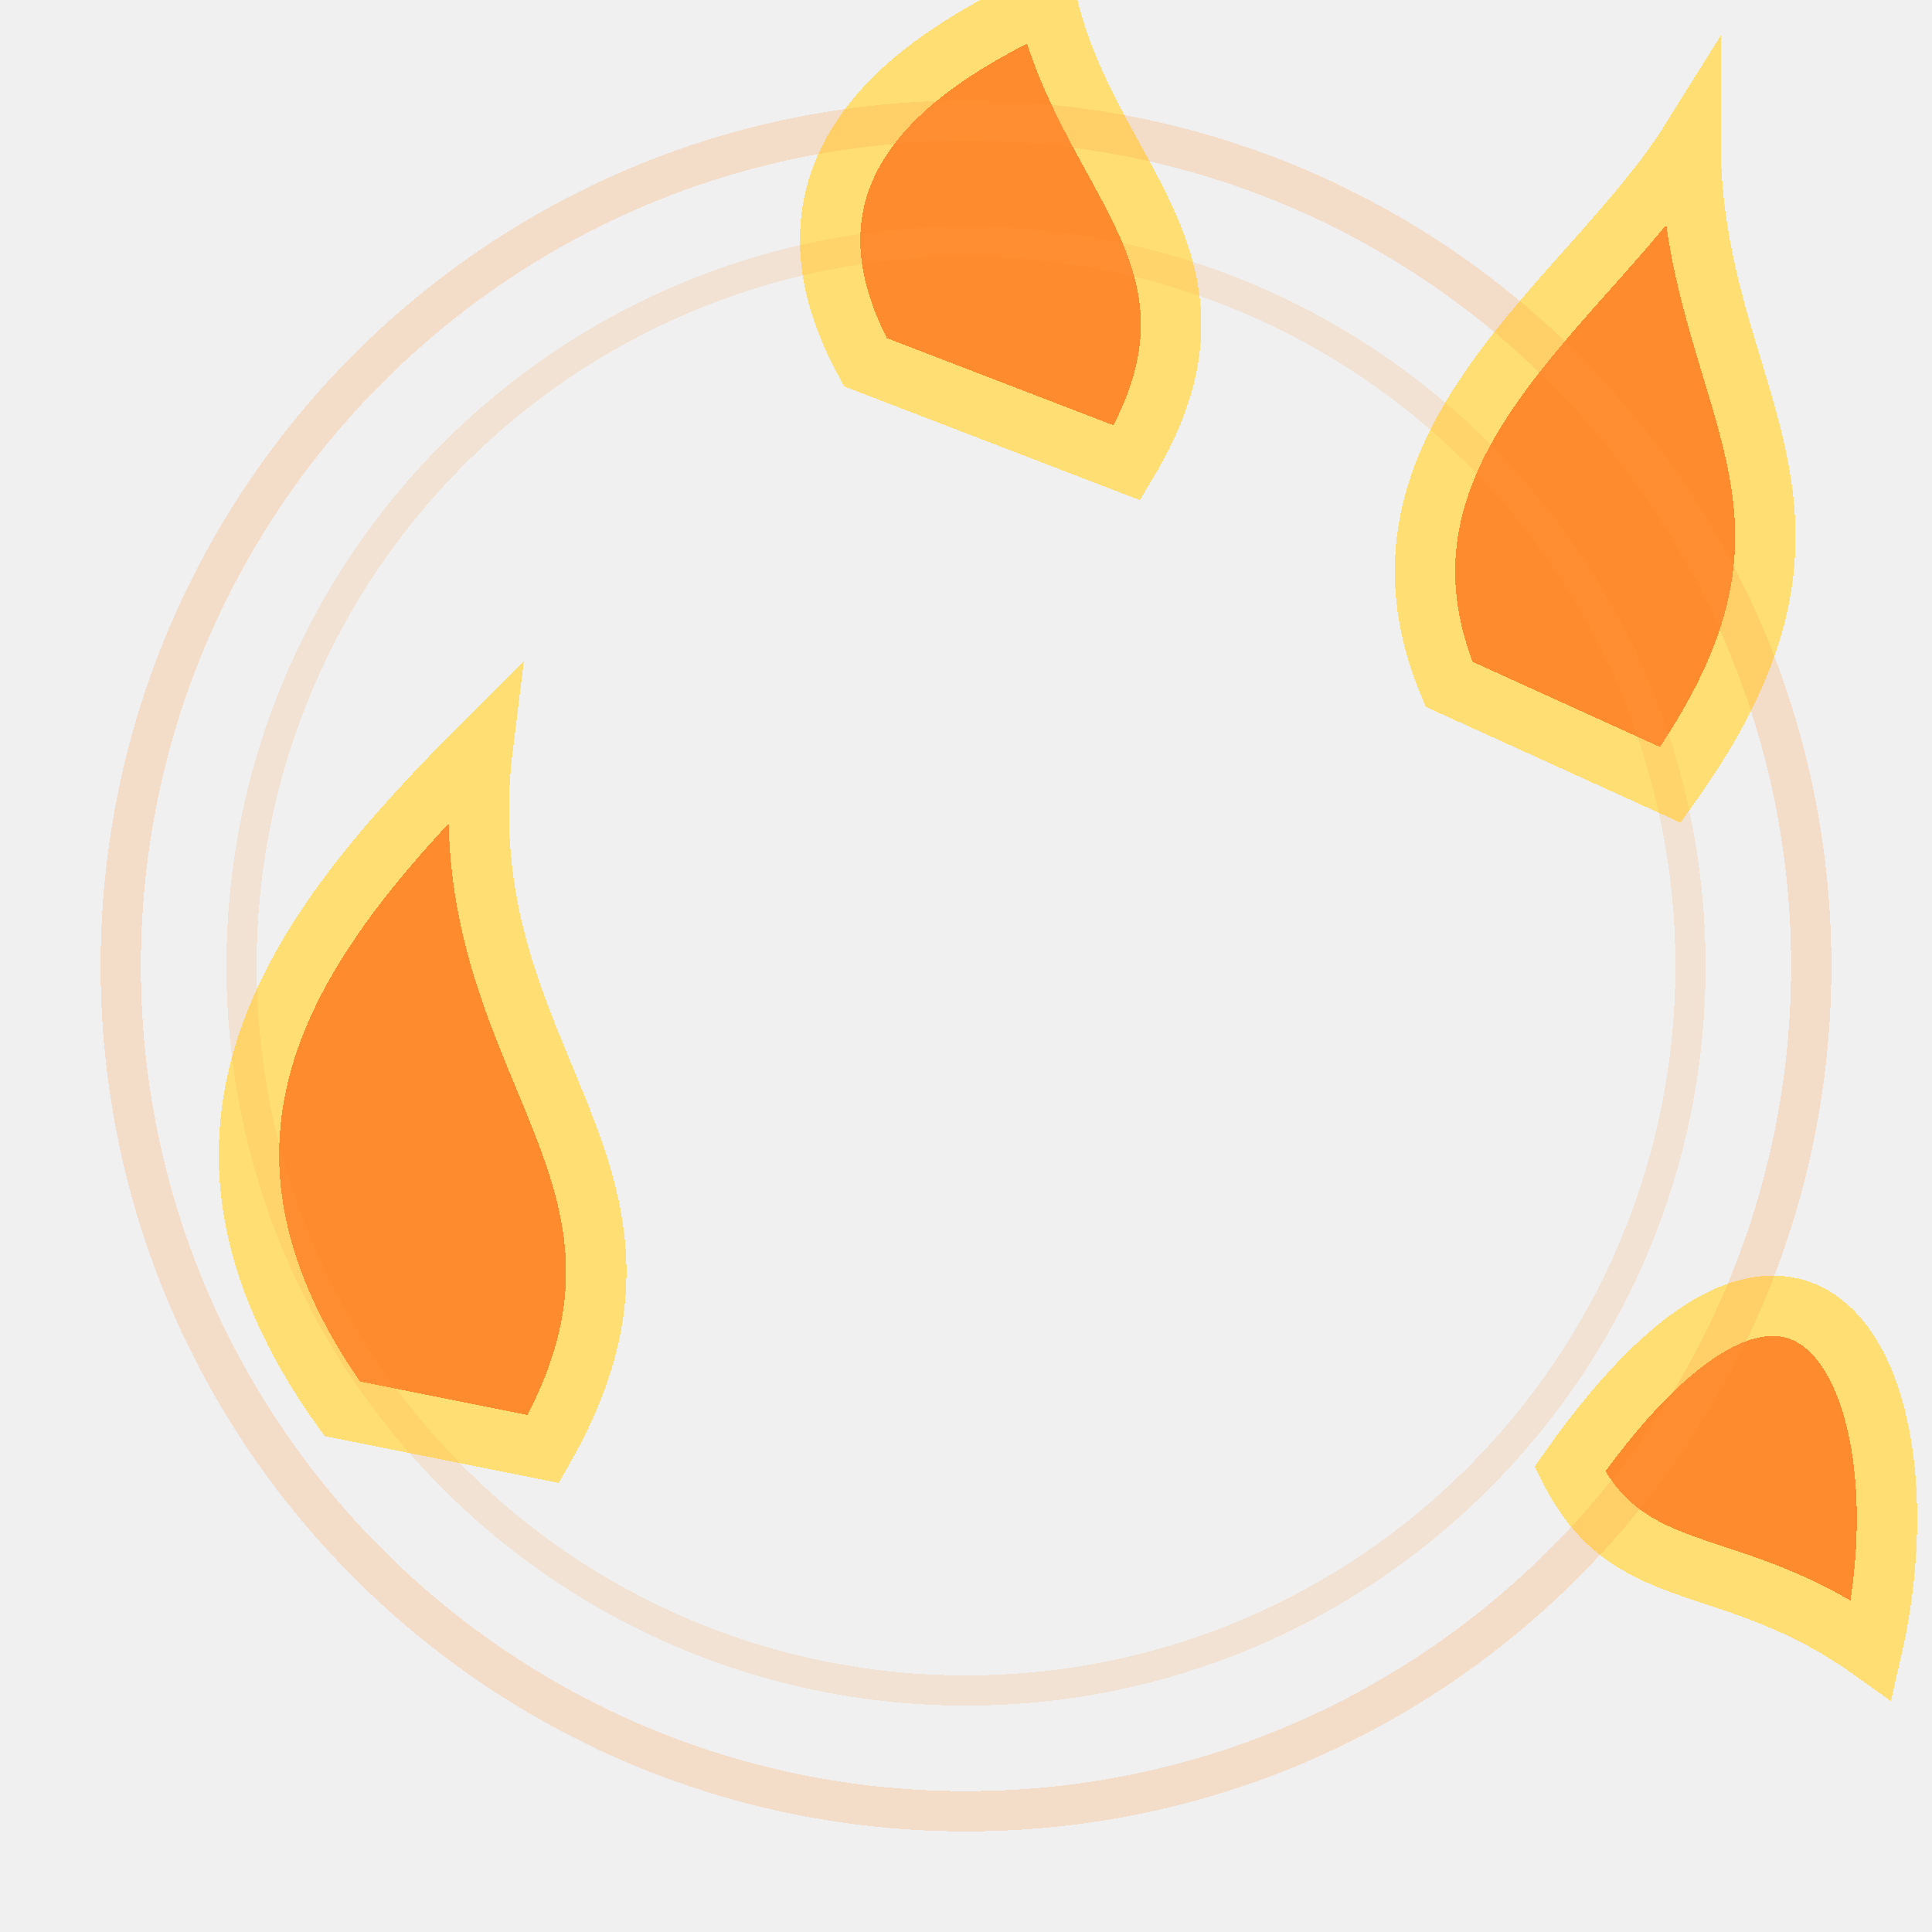
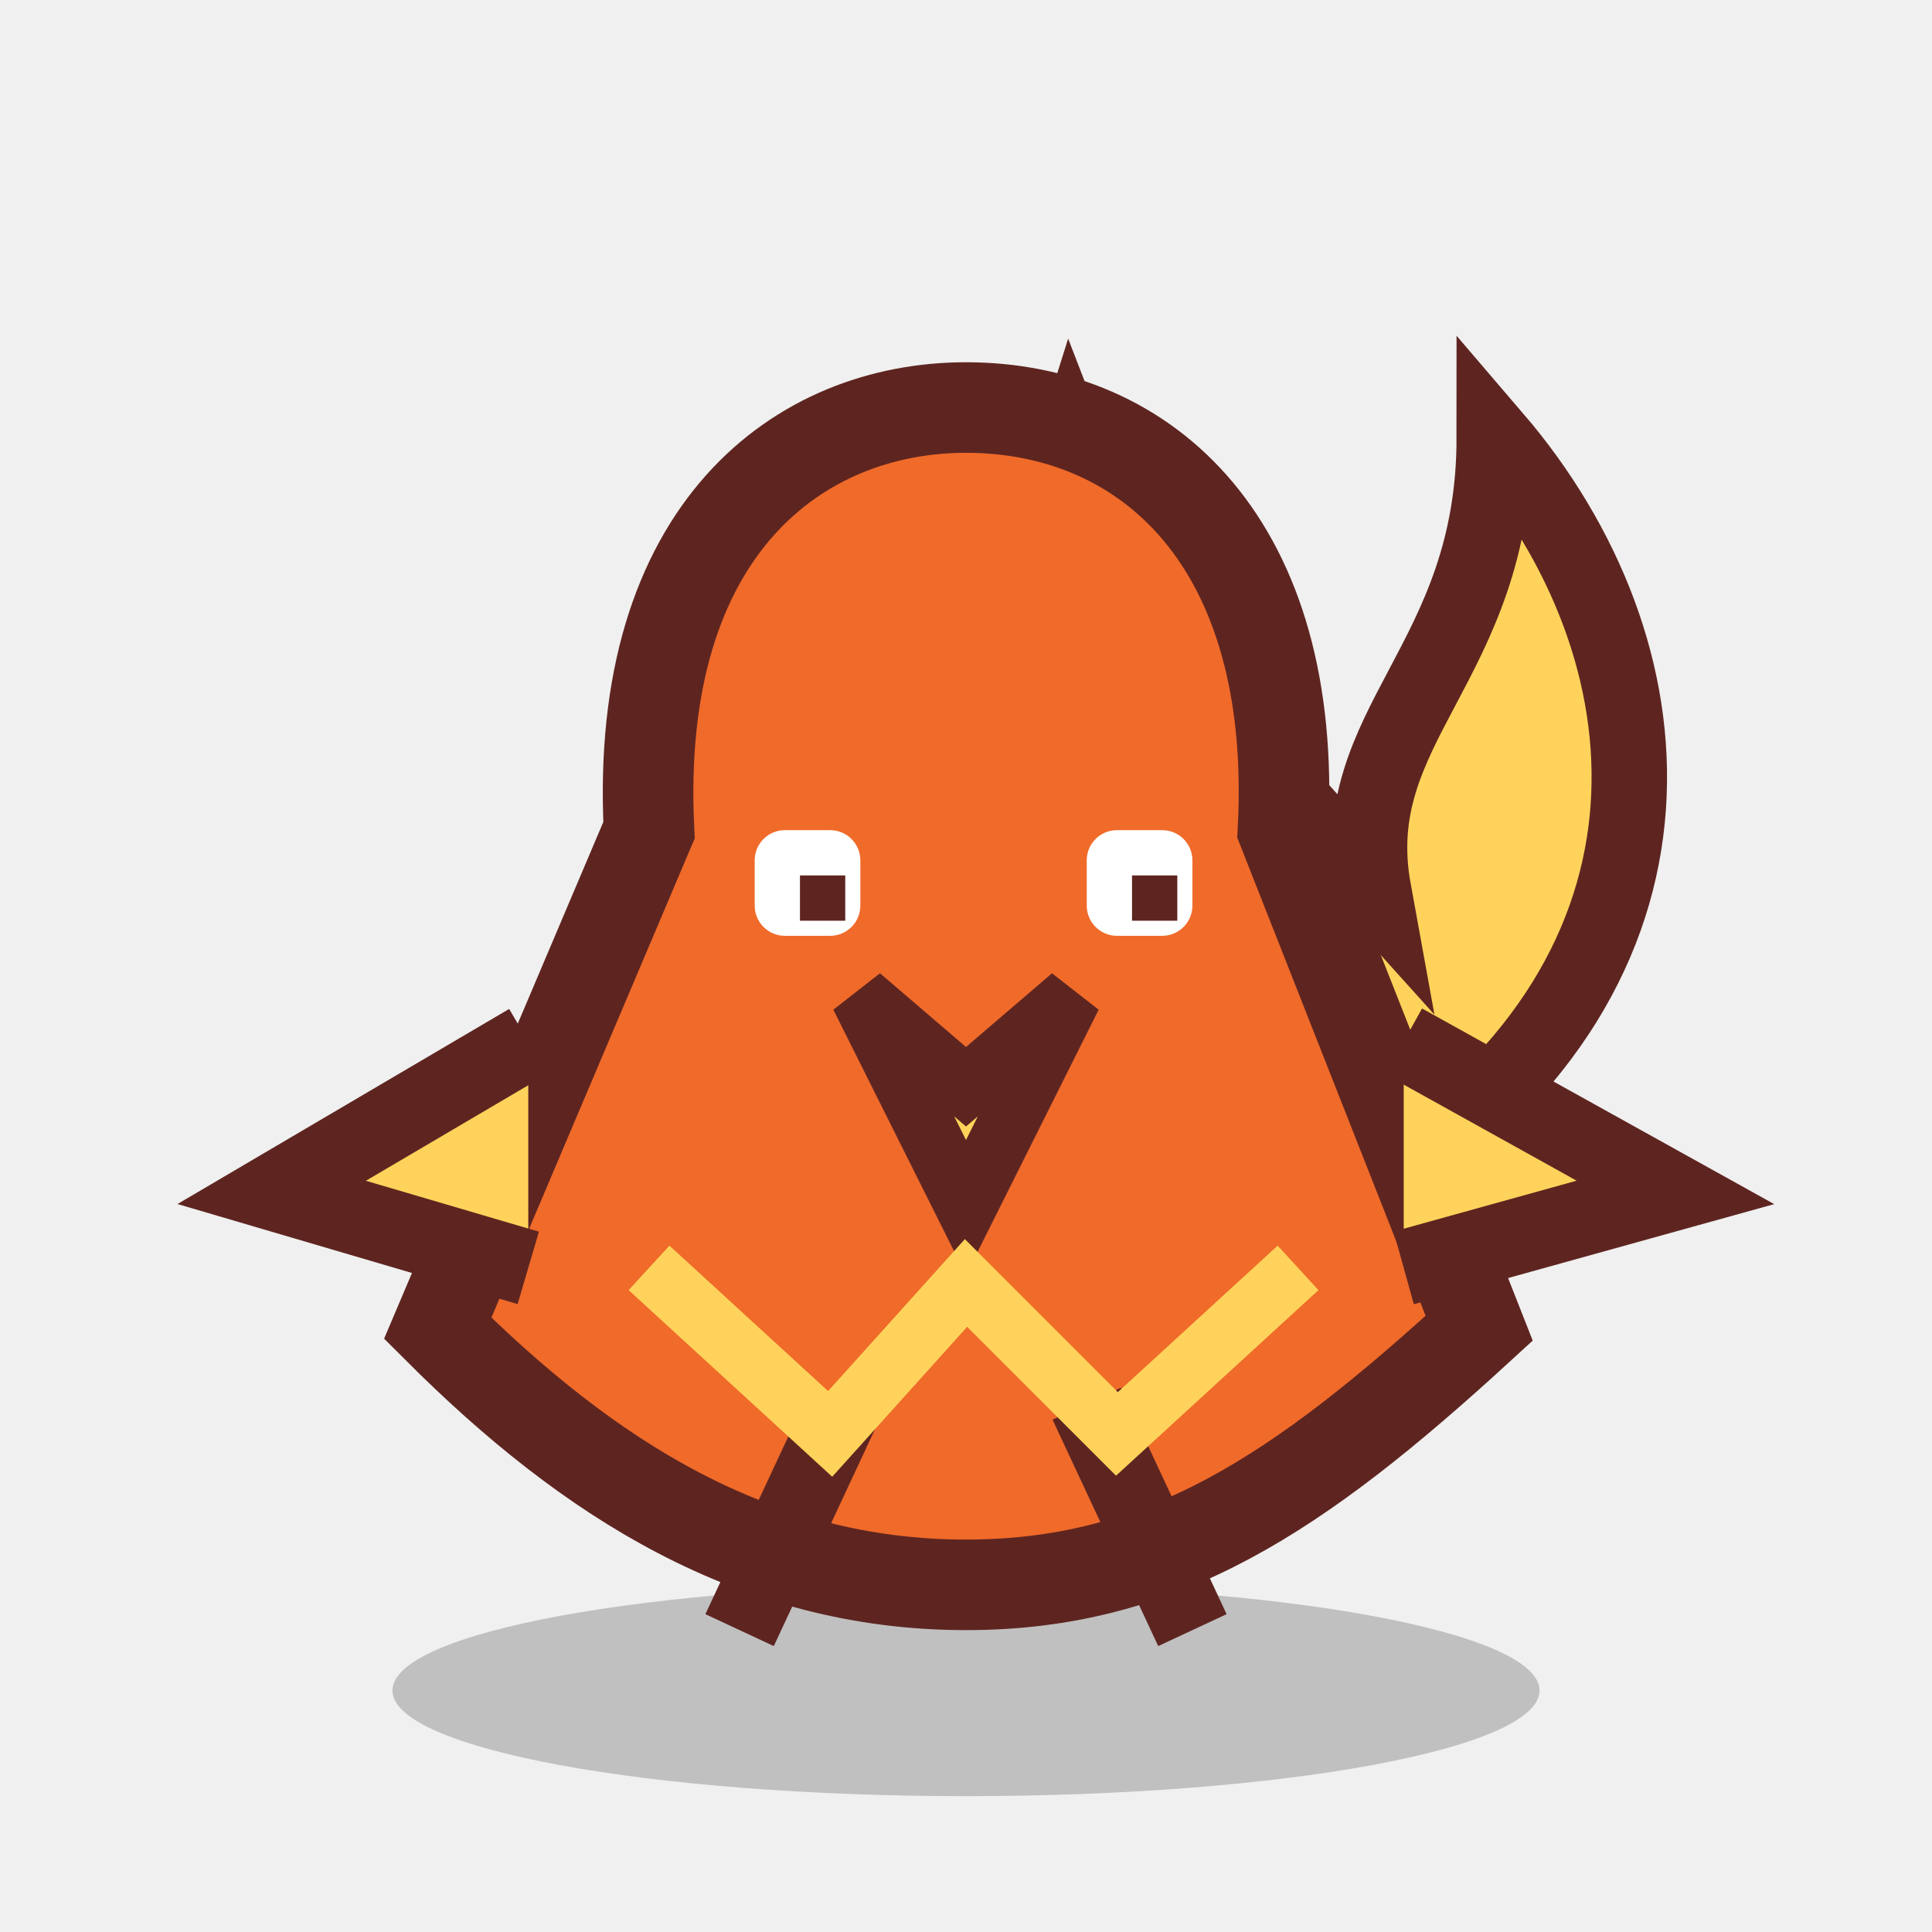
- <svg xmlns="http://www.w3.org/2000/svg" viewBox="0 0 96 96" shape-rendering="crispEdges">
-   <g style="color:#ff9a39">
-     <g fill="#ff8b2f" stroke="#ffdf74" stroke-width="3" opacity="1">
-       <path d="M17 70 C7 56 15 46 24 37 C22 53 35 58 27 72 Z" />
-       <path d="M72 34 C67 22 79 15 84 7 C84 20 93 25 83 39 Z" />
-       <path d="M43 18 C37 7 48 2 52 0 C54 9 62 13 56 23 Z" />
-       <path d="M78 73 C90 56 96 69 93 82 C86 77 81 79 78 73 Z" />
-     </g>
-   </g>
-   <circle cx="48" cy="48" r="42" fill="none" stroke="#ff9a39" stroke-width="2" opacity=".22" />
-   <circle cx="48" cy="48" r="36" fill="none" stroke="#ff9a39" stroke-width="1.5" opacity=".16" />
+ <svg xmlns="http://www.w3.org/2000/svg" viewBox="0 0 128 128">
+   <ellipse cx="64" cy="112" rx="38" ry="7" fill="#000" opacity=".2" />
+   <path d="M92 78C113 64 111 43 99 29c0 15-10 19-8 30-9-10-15-16-20-29-6 19-2 39 10 50Z" fill="#ffd35b" stroke="#5e2520" stroke-width="5" />
+   <path d="M43 55C42 35 53 27 64 27c12 0 22 9 21 28l13 33c-12 11-21 17-34 17-14 0-25-7-35-17Z" fill="#f06a2a" stroke="#5e2520" stroke-width="6" />
+   <path d="M35 69 18 79l17 5M93 69l18 10-18 5" fill="#ffd35b" stroke="#5e2520" stroke-width="5" />
+   <path d="M57 66 64 72l7-6-7 14Z" fill="#ffd35b" stroke="#5e2520" stroke-width="4" />
+   <rect x="50" y="55" width="7" height="7" rx="2" fill="#fff" />
+   <rect x="72" y="55" width="7" height="7" rx="2" fill="#fff" />
+   <rect x="53" y="58" width="3" height="3" fill="#5e2520" />
+   <rect x="75" y="58" width="3" height="3" fill="#5e2520" />
+   <path d="M56 93l-7 15M72 93l7 15" stroke="#5e2520" stroke-width="5" />
+   <path d="M43 84 55 95l9-10 10 10 12-11" fill="none" stroke="#ffd35b" stroke-width="4" />
</svg>
